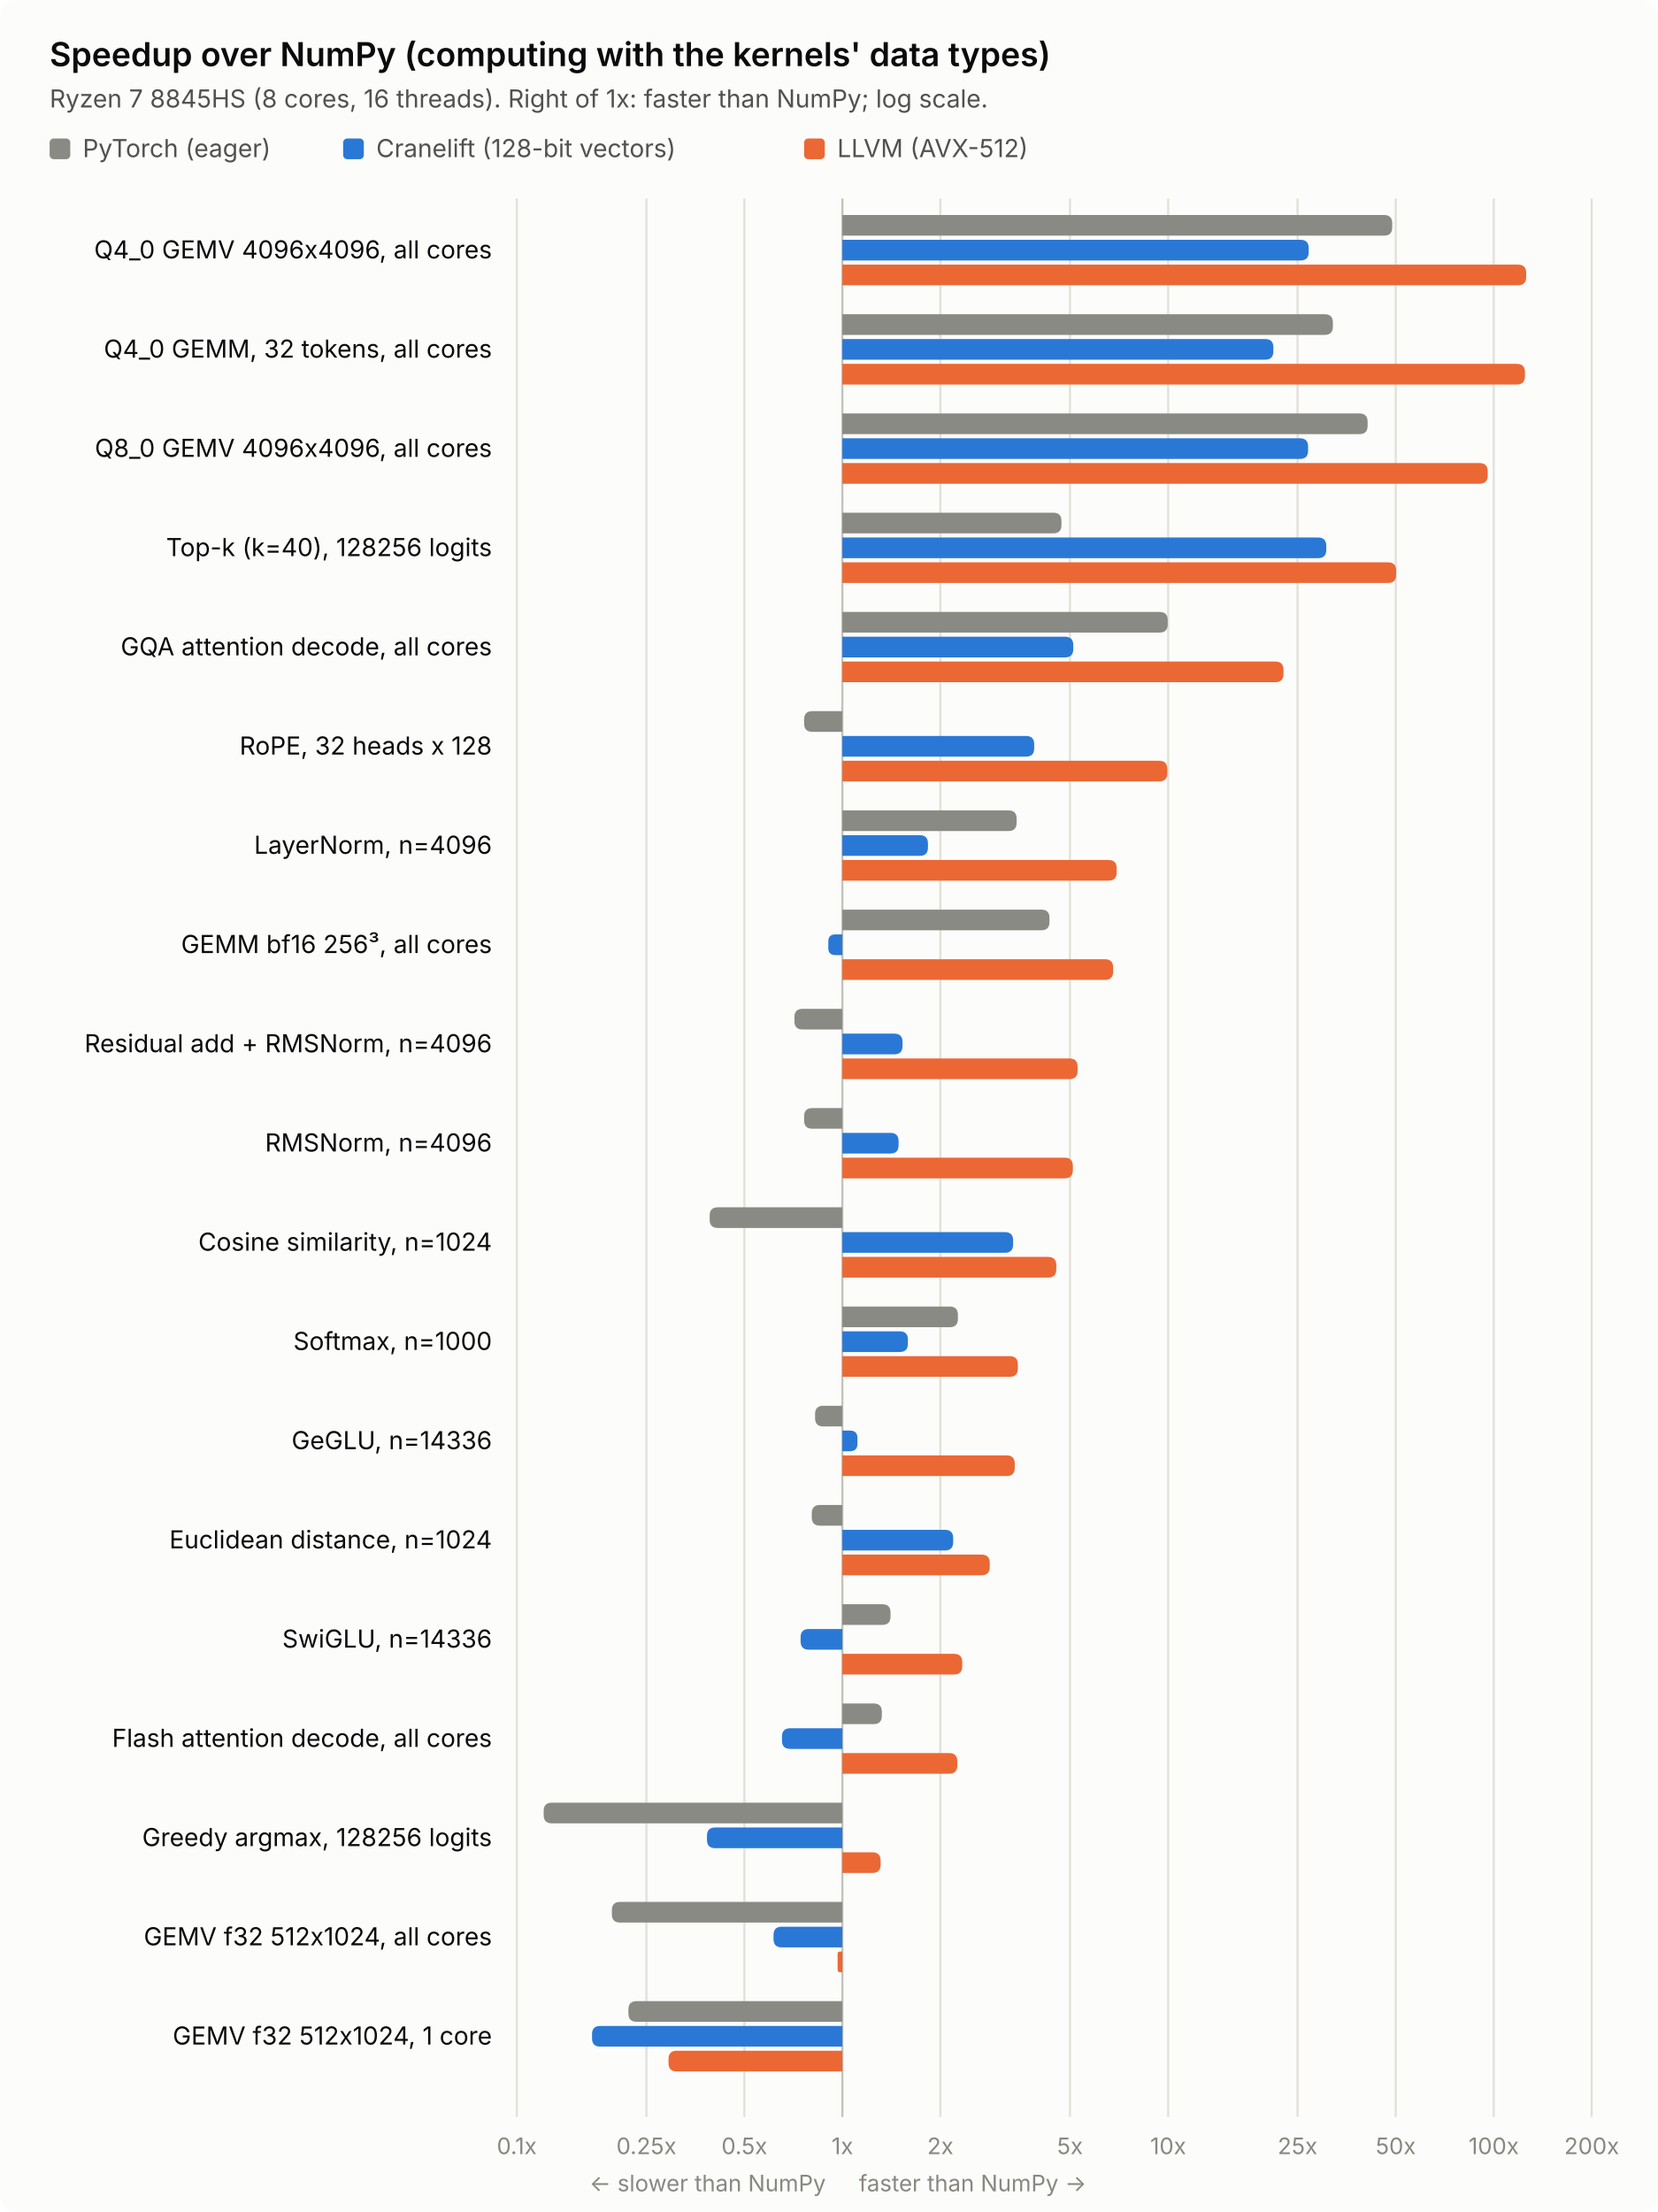
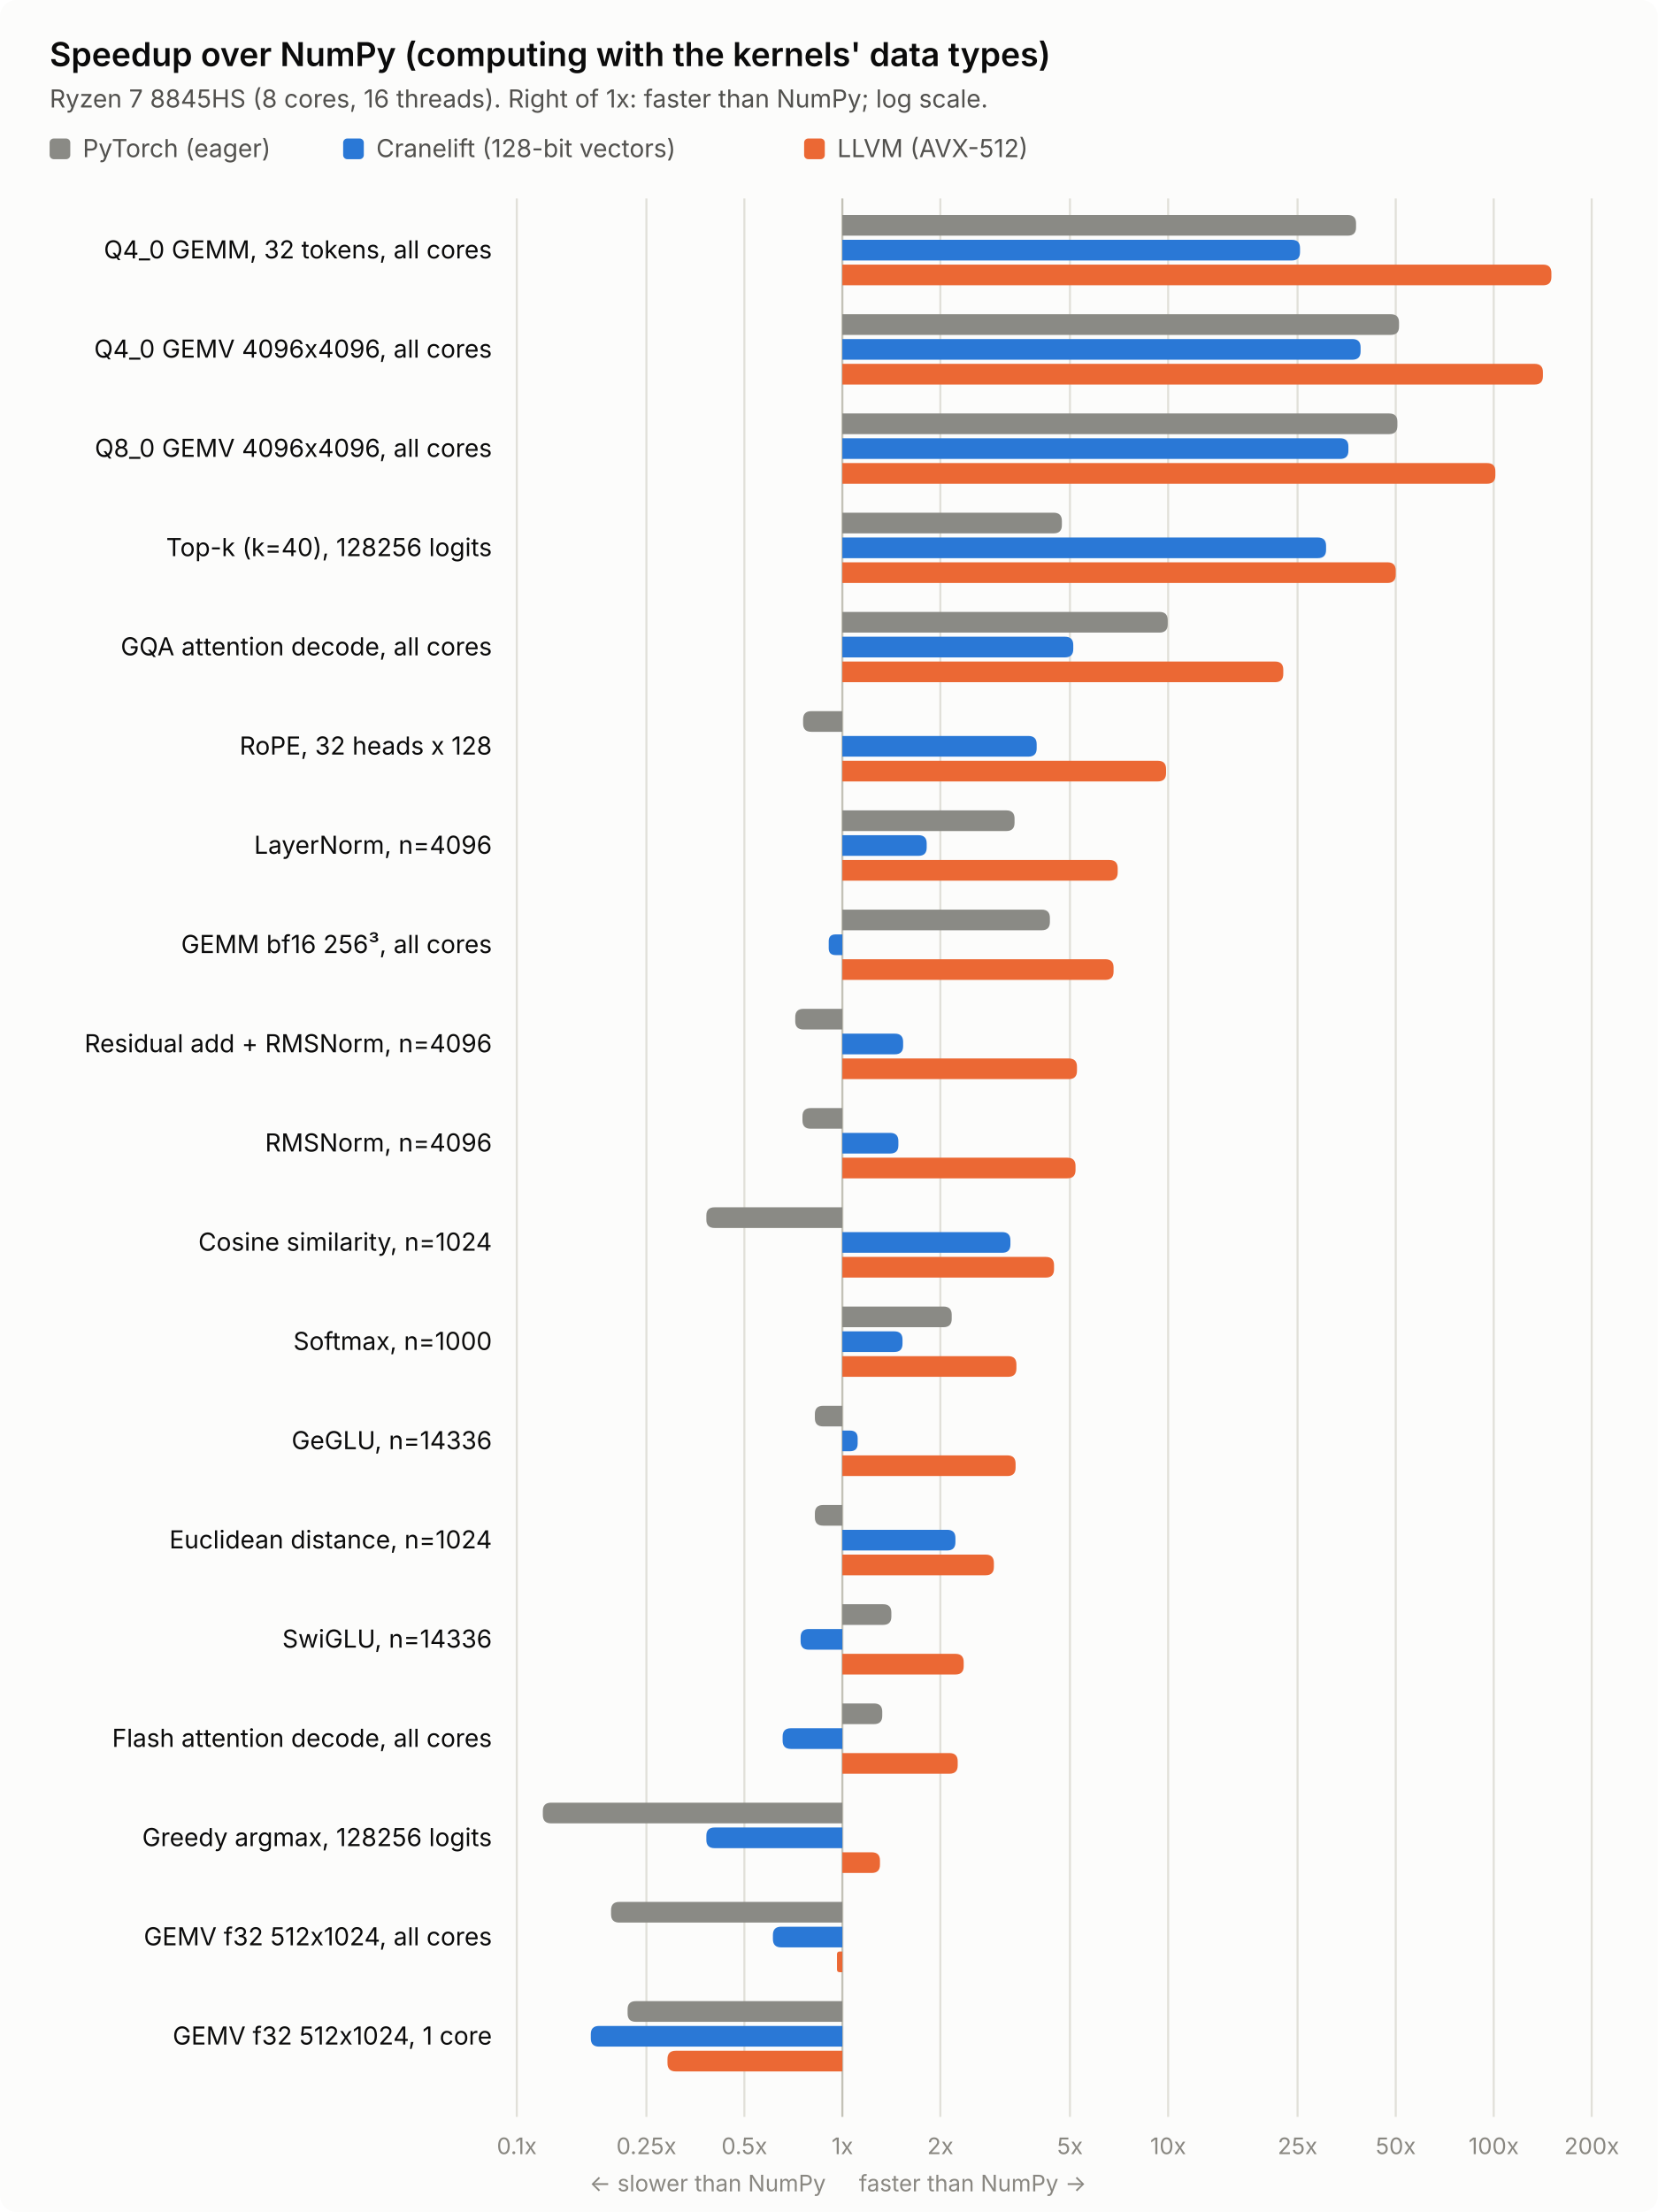
<svg xmlns="http://www.w3.org/2000/svg" width="802" height="1070" viewBox="0 0 802 1070" font-family="system-ui, -apple-system, &quot;Segoe UI&quot;, sans-serif">
  <rect width="802" height="1070" rx="8" fill="#fcfcfb" />
  <text x="24" y="32" font-size="16" font-weight="600" fill="#0b0b0b">Speedup over NumPy (computing with the kernels' data types)</text>
  <text x="24" y="52" font-size="12" fill="#52514e">Ryzen 7 8845HS (8 cores, 16 threads). Right of 1x: faster than NumPy; log scale.</text>
  <rect x="24" y="67" width="10" height="10" rx="2" fill="#8a8a85" />
  <text x="40" y="76" font-size="12" fill="#52514e">PyTorch (eager)</text>
  <rect x="166" y="67" width="10" height="10" rx="2" fill="#2a78d6" />
  <text x="182" y="76" font-size="12" fill="#52514e">Cranelift (128-bit vectors)</text>
  <rect x="389" y="67" width="10" height="10" rx="2" fill="#eb6834" />
  <text x="405" y="76" font-size="12" fill="#52514e">LLVM (AVX-512)</text>
  <line x1="250.0" y1="96" x2="250.0" y2="1024" stroke="#e1e0d9" stroke-width="1" />
  <text x="250.0" y="1042" font-size="11" text-anchor="middle" fill="#898781">0.1x</text>
  <line x1="312.7" y1="96" x2="312.7" y2="1024" stroke="#e1e0d9" stroke-width="1" />
  <text x="312.7" y="1042" font-size="11" text-anchor="middle" fill="#898781">0.25x</text>
  <line x1="360.1" y1="96" x2="360.1" y2="1024" stroke="#e1e0d9" stroke-width="1" />
  <text x="360.1" y="1042" font-size="11" text-anchor="middle" fill="#898781">0.5x</text>
  <line x1="407.5" y1="96" x2="407.5" y2="1024" stroke="#c3c2b7" stroke-width="1" />
  <text x="407.5" y="1042" font-size="11" text-anchor="middle" fill="#898781">1x</text>
  <line x1="454.9" y1="96" x2="454.9" y2="1024" stroke="#e1e0d9" stroke-width="1" />
  <text x="454.9" y="1042" font-size="11" text-anchor="middle" fill="#898781">2x</text>
  <line x1="517.6" y1="96" x2="517.6" y2="1024" stroke="#e1e0d9" stroke-width="1" />
  <text x="517.6" y="1042" font-size="11" text-anchor="middle" fill="#898781">5x</text>
  <line x1="565.1" y1="96" x2="565.1" y2="1024" stroke="#e1e0d9" stroke-width="1" />
  <text x="565.1" y="1042" font-size="11" text-anchor="middle" fill="#898781">10x</text>
  <line x1="627.7" y1="96" x2="627.7" y2="1024" stroke="#e1e0d9" stroke-width="1" />
  <text x="627.7" y="1042" font-size="11" text-anchor="middle" fill="#898781">25x</text>
  <line x1="675.2" y1="96" x2="675.2" y2="1024" stroke="#e1e0d9" stroke-width="1" />
  <text x="675.2" y="1042" font-size="11" text-anchor="middle" fill="#898781">50x</text>
  <line x1="722.6" y1="96" x2="722.6" y2="1024" stroke="#e1e0d9" stroke-width="1" />
  <text x="722.6" y="1042" font-size="11" text-anchor="middle" fill="#898781">100x</text>
  <line x1="770.0" y1="96" x2="770.0" y2="1024" stroke="#e1e0d9" stroke-width="1" />
  <text x="770.0" y="1042" font-size="11" text-anchor="middle" fill="#898781">200x</text>
  <text x="399.5" y="1060" font-size="11" text-anchor="end" fill="#898781">← slower than NumPy</text>
  <text x="415.5" y="1060" font-size="11" fill="#898781">faster than NumPy →</text>
-   <text x="238" y="125.0" font-size="12" text-anchor="end" fill="#0b0b0b">Q4_0 GEMV 4096x4096, all cores</text>
-   <path d="M407.5,104.0 H669.5 Q673.5,104.0 673.5,108.0 V110.0 Q673.5,114.0 669.5,114.0 H407.5 Z" fill="#8a8a85" />
-   <path d="M407.5,116.0 H629.1 Q633.1,116.0 633.1,120.0 V122.0 Q633.1,126.0 629.1,126.0 H407.5 Z" fill="#2a78d6" />
-   <path d="M407.5,128.0 H734.3 Q738.3,128.0 738.3,132.0 V134.0 Q738.3,138.0 734.3,138.0 H407.5 Z" fill="#eb6834" />
-   <text x="238" y="173.0" font-size="12" text-anchor="end" fill="#0b0b0b">Q4_0 GEMM, 32 tokens, all cores</text>
-   <path d="M407.5,152.0 H640.8 Q644.8,152.0 644.8,156.0 V158.0 Q644.8,162.0 640.8,162.0 H407.5 Z" fill="#8a8a85" />
-   <path d="M407.5,164.0 H612.0 Q616.0,164.0 616.0,168.0 V170.0 Q616.0,174.0 612.0,174.0 H407.5 Z" fill="#2a78d6" />
-   <path d="M407.5,176.0 H733.7 Q737.7,176.0 737.7,180.0 V182.0 Q737.7,186.0 733.7,186.0 H407.5 Z" fill="#eb6834" />
+   <text x="238" y="125.0" font-size="12" text-anchor="end" fill="#0b0b0b">Q4_0 GEMM, 32 tokens, all cores</text>
+   <path d="M407.5,104.0 H652.0 Q656.0,104.0 656.0,108.0 V110.0 Q656.0,114.0 652.0,114.0 H407.5 Z" fill="#8a8a85" />
+   <path d="M407.5,116.0 H624.9 Q628.9,116.0 628.9,120.0 V122.0 Q628.9,126.0 624.9,126.0 H407.5 Z" fill="#2a78d6" />
+   <path d="M407.5,128.0 H746.5 Q750.5,128.0 750.5,132.0 V134.0 Q750.5,138.0 746.5,138.0 H407.5 Z" fill="#eb6834" />
+   <text x="238" y="173.0" font-size="12" text-anchor="end" fill="#0b0b0b">Q4_0 GEMV 4096x4096, all cores</text>
+   <path d="M407.5,152.0 H672.8 Q676.8,152.0 676.8,156.0 V158.0 Q676.8,162.0 672.8,162.0 H407.5 Z" fill="#8a8a85" />
+   <path d="M407.5,164.0 H654.2 Q658.2,164.0 658.2,168.0 V170.0 Q658.2,174.0 654.2,174.0 H407.5 Z" fill="#2a78d6" />
+   <path d="M407.5,176.0 H742.4 Q746.4,176.0 746.4,180.0 V182.0 Q746.4,186.0 742.4,186.0 H407.5 Z" fill="#eb6834" />
  <text x="238" y="221.0" font-size="12" text-anchor="end" fill="#0b0b0b">Q8_0 GEMV 4096x4096, all cores</text>
-   <path d="M407.5,200.0 H657.6 Q661.6,200.0 661.6,204.0 V206.0 Q661.6,210.0 657.6,210.0 H407.5 Z" fill="#8a8a85" />
-   <path d="M407.5,212.0 H628.8 Q632.8,212.0 632.8,216.0 V218.0 Q632.8,222.0 628.8,222.0 H407.5 Z" fill="#2a78d6" />
-   <path d="M407.5,224.0 H715.7 Q719.7,224.0 719.7,228.0 V230.0 Q719.7,234.0 715.7,234.0 H407.5 Z" fill="#eb6834" />
+   <path d="M407.5,200.0 H672.0 Q676.0,200.0 676.0,204.0 V206.0 Q676.0,210.0 672.0,210.0 H407.5 Z" fill="#8a8a85" />
+   <path d="M407.5,212.0 H648.3 Q652.3,212.0 652.3,216.0 V218.0 Q652.3,222.0 648.3,222.0 H407.5 Z" fill="#2a78d6" />
+   <path d="M407.5,224.0 H719.4 Q723.4,224.0 723.4,228.0 V230.0 Q723.4,234.0 719.4,234.0 H407.5 Z" fill="#eb6834" />
  <text x="238" y="269.0" font-size="12" text-anchor="end" fill="#0b0b0b">Top-k (k=40), 128256 logits</text>
-   <path d="M407.5,248.0 H509.5 Q513.5,248.0 513.5,252.0 V254.0 Q513.5,258.0 509.5,258.0 H407.5 Z" fill="#8a8a85" />
-   <path d="M407.5,260.0 H637.6 Q641.6,260.0 641.6,264.0 V266.0 Q641.6,270.0 637.6,270.0 H407.5 Z" fill="#2a78d6" />
-   <path d="M407.5,272.0 H671.4 Q675.4,272.0 675.4,276.0 V278.0 Q675.4,282.0 671.4,282.0 H407.5 Z" fill="#eb6834" />
+   <path d="M407.5,248.0 H509.7 Q513.7,248.0 513.7,252.0 V254.0 Q513.7,258.0 509.7,258.0 H407.5 Z" fill="#8a8a85" />
+   <path d="M407.5,260.0 H637.5 Q641.5,260.0 641.5,264.0 V266.0 Q641.5,270.0 637.5,270.0 H407.5 Z" fill="#2a78d6" />
+   <path d="M407.5,272.0 H671.2 Q675.2,272.0 675.2,276.0 V278.0 Q675.2,282.0 671.2,282.0 H407.5 Z" fill="#eb6834" />
  <text x="238" y="317.0" font-size="12" text-anchor="end" fill="#0b0b0b">GQA attention decode, all cores</text>
  <path d="M407.5,296.0 H560.9 Q564.9,296.0 564.9,300.0 V302.0 Q564.9,306.0 560.9,306.0 H407.5 Z" fill="#8a8a85" />
  <path d="M407.5,308.0 H515.2 Q519.2,308.0 519.2,312.0 V314.0 Q519.2,318.0 515.2,318.0 H407.5 Z" fill="#2a78d6" />
-   <path d="M407.5,320.0 H616.9 Q620.9,320.0 620.9,324.0 V326.0 Q620.9,330.0 616.9,330.0 H407.5 Z" fill="#eb6834" />
+   <path d="M407.5,320.0 H616.8 Q620.8,320.0 620.8,324.0 V326.0 Q620.8,330.0 616.8,330.0 H407.5 Z" fill="#eb6834" />
  <text x="238" y="365.0" font-size="12" text-anchor="end" fill="#0b0b0b">RoPE, 32 heads x 128</text>
-   <path d="M407.5,344.0 H393.0 Q389.0,344.0 389.0,348.0 V350.0 Q389.0,354.0 393.0,354.0 H407.5 Z" fill="#8a8a85" />
-   <path d="M407.5,356.0 H496.3 Q500.3,356.0 500.3,360.0 V362.0 Q500.3,366.0 496.3,366.0 H407.5 Z" fill="#2a78d6" />
-   <path d="M407.5,368.0 H560.7 Q564.7,368.0 564.7,372.0 V374.0 Q564.7,378.0 560.7,378.0 H407.5 Z" fill="#eb6834" />
+   <path d="M407.5,344.0 H392.5 Q388.5,344.0 388.5,348.0 V350.0 Q388.5,354.0 392.5,354.0 H407.5 Z" fill="#8a8a85" />
+   <path d="M407.5,356.0 H497.5 Q501.5,356.0 501.5,360.0 V362.0 Q501.5,366.0 497.5,366.0 H407.5 Z" fill="#2a78d6" />
+   <path d="M407.5,368.0 H560.1 Q564.1,368.0 564.1,372.0 V374.0 Q564.1,378.0 560.1,378.0 H407.5 Z" fill="#eb6834" />
  <text x="238" y="413.0" font-size="12" text-anchor="end" fill="#0b0b0b">LayerNorm, n=4096</text>
-   <path d="M407.5,392.0 H487.8 Q491.8,392.0 491.8,396.0 V398.0 Q491.8,402.0 487.8,402.0 H407.5 Z" fill="#8a8a85" />
-   <path d="M407.5,404.0 H444.9 Q448.9,404.0 448.9,408.0 V410.0 Q448.9,414.0 444.9,414.0 H407.5 Z" fill="#2a78d6" />
-   <path d="M407.5,416.0 H536.2 Q540.2,416.0 540.2,420.0 V422.0 Q540.2,426.0 536.2,426.0 H407.5 Z" fill="#eb6834" />
+   <path d="M407.5,392.0 H486.8 Q490.8,392.0 490.8,396.0 V398.0 Q490.8,402.0 486.8,402.0 H407.5 Z" fill="#8a8a85" />
+   <path d="M407.5,404.0 H444.3 Q448.3,404.0 448.3,408.0 V410.0 Q448.3,414.0 444.3,414.0 H407.5 Z" fill="#2a78d6" />
+   <path d="M407.5,416.0 H536.7 Q540.7,416.0 540.7,420.0 V422.0 Q540.7,426.0 536.7,426.0 H407.5 Z" fill="#eb6834" />
  <text x="238" y="461.0" font-size="12" text-anchor="end" fill="#0b0b0b">GEMM bf16 256³, all cores</text>
-   <path d="M407.5,440.0 H503.7 Q507.7,440.0 507.7,444.0 V446.0 Q507.7,450.0 503.7,450.0 H407.5 Z" fill="#8a8a85" />
-   <path d="M407.5,452.0 H404.1 Q400.7,452.0 400.7,455.4 V458.6 Q400.7,462.0 404.1,462.0 H407.5 Z" fill="#2a78d6" />
-   <path d="M407.5,464.0 H534.5 Q538.5,464.0 538.5,468.0 V470.0 Q538.5,474.0 534.5,474.0 H407.5 Z" fill="#eb6834" />
+   <path d="M407.5,440.0 H503.9 Q507.9,440.0 507.9,444.0 V446.0 Q507.9,450.0 503.9,450.0 H407.5 Z" fill="#8a8a85" />
+   <path d="M407.5,452.0 H404.2 Q400.9,452.0 400.9,455.3 V458.7 Q400.9,462.0 404.2,462.0 H407.5 Z" fill="#2a78d6" />
+   <path d="M407.5,464.0 H534.7 Q538.7,464.0 538.7,468.0 V470.0 Q538.7,474.0 534.7,474.0 H407.5 Z" fill="#eb6834" />
  <text x="238" y="509.0" font-size="12" text-anchor="end" fill="#0b0b0b">Residual add + RMSNorm, n=4096</text>
-   <path d="M407.5,488.0 H388.3 Q384.3,488.0 384.3,492.0 V494.0 Q384.3,498.0 388.3,498.0 H407.5 Z" fill="#8a8a85" />
-   <path d="M407.5,500.0 H432.6 Q436.6,500.0 436.6,504.0 V506.0 Q436.6,510.0 432.6,510.0 H407.5 Z" fill="#2a78d6" />
-   <path d="M407.5,512.0 H517.3 Q521.3,512.0 521.3,516.0 V518.0 Q521.3,522.0 517.3,522.0 H407.5 Z" fill="#eb6834" />
+   <path d="M407.5,488.0 H388.7 Q384.7,488.0 384.7,492.0 V494.0 Q384.7,498.0 388.7,498.0 H407.5 Z" fill="#8a8a85" />
+   <path d="M407.5,500.0 H432.9 Q436.9,500.0 436.9,504.0 V506.0 Q436.9,510.0 432.9,510.0 H407.5 Z" fill="#2a78d6" />
+   <path d="M407.5,512.0 H517.0 Q521.0,512.0 521.0,516.0 V518.0 Q521.0,522.0 517.0,522.0 H407.5 Z" fill="#eb6834" />
  <text x="238" y="557.0" font-size="12" text-anchor="end" fill="#0b0b0b">RMSNorm, n=4096</text>
-   <path d="M407.5,536.0 H393.0 Q389.0,536.0 389.0,540.0 V542.0 Q389.0,546.0 393.0,546.0 H407.5 Z" fill="#8a8a85" />
-   <path d="M407.5,548.0 H430.7 Q434.7,548.0 434.7,552.0 V554.0 Q434.7,558.0 430.7,558.0 H407.5 Z" fill="#2a78d6" />
-   <path d="M407.5,560.0 H515.0 Q519.0,560.0 519.0,564.0 V566.0 Q519.0,570.0 515.0,570.0 H407.5 Z" fill="#eb6834" />
+   <path d="M407.5,536.0 H392.2 Q388.2,536.0 388.2,540.0 V542.0 Q388.2,546.0 392.2,546.0 H407.5 Z" fill="#8a8a85" />
+   <path d="M407.5,548.0 H430.6 Q434.6,548.0 434.6,552.0 V554.0 Q434.6,558.0 430.6,558.0 H407.5 Z" fill="#2a78d6" />
+   <path d="M407.5,560.0 H516.3 Q520.3,560.0 520.3,564.0 V566.0 Q520.3,570.0 516.3,570.0 H407.5 Z" fill="#eb6834" />
  <text x="238" y="605.0" font-size="12" text-anchor="end" fill="#0b0b0b">Cosine similarity, n=1024</text>
-   <path d="M407.5,584.0 H347.3 Q343.3,584.0 343.3,588.0 V590.0 Q343.3,594.0 347.3,594.0 H407.5 Z" fill="#8a8a85" />
-   <path d="M407.5,596.0 H486.1 Q490.1,596.0 490.1,600.0 V602.0 Q490.1,606.0 486.1,606.0 H407.5 Z" fill="#2a78d6" />
-   <path d="M407.5,608.0 H507.0 Q511.0,608.0 511.0,612.0 V614.0 Q511.0,618.0 507.0,618.0 H407.5 Z" fill="#eb6834" />
+   <path d="M407.5,584.0 H345.7 Q341.7,584.0 341.7,588.0 V590.0 Q341.7,594.0 345.7,594.0 H407.5 Z" fill="#8a8a85" />
+   <path d="M407.5,596.0 H484.8 Q488.8,596.0 488.8,600.0 V602.0 Q488.8,606.0 484.8,606.0 H407.5 Z" fill="#2a78d6" />
+   <path d="M407.5,608.0 H505.9 Q509.9,608.0 509.9,612.0 V614.0 Q509.9,618.0 505.9,618.0 H407.5 Z" fill="#eb6834" />
  <text x="238" y="653.0" font-size="12" text-anchor="end" fill="#0b0b0b">Softmax, n=1000</text>
-   <path d="M407.5,632.0 H459.4 Q463.4,632.0 463.4,636.0 V638.0 Q463.4,642.0 459.4,642.0 H407.5 Z" fill="#8a8a85" />
-   <path d="M407.5,644.0 H435.2 Q439.2,644.0 439.2,648.0 V650.0 Q439.2,654.0 435.2,654.0 H407.5 Z" fill="#2a78d6" />
-   <path d="M407.5,656.0 H488.4 Q492.4,656.0 492.4,660.0 V662.0 Q492.4,666.0 488.4,666.0 H407.5 Z" fill="#eb6834" />
+   <path d="M407.5,632.0 H456.4 Q460.4,632.0 460.4,636.0 V638.0 Q460.4,642.0 456.4,642.0 H407.5 Z" fill="#8a8a85" />
+   <path d="M407.5,644.0 H432.6 Q436.6,644.0 436.6,648.0 V650.0 Q436.6,654.0 432.6,654.0 H407.5 Z" fill="#2a78d6" />
+   <path d="M407.5,656.0 H487.7 Q491.7,656.0 491.7,660.0 V662.0 Q491.7,666.0 487.7,666.0 H407.5 Z" fill="#eb6834" />
  <text x="238" y="701.0" font-size="12" text-anchor="end" fill="#0b0b0b">GeGLU, n=14336</text>
-   <path d="M407.5,680.0 H398.3 Q394.3,680.0 394.3,684.0 V686.0 Q394.3,690.0 398.3,690.0 H407.5 Z" fill="#8a8a85" />
-   <path d="M407.5,692.0 H411.1 Q414.8,692.0 414.8,695.6 V698.4 Q414.8,702.0 411.1,702.0 H407.5 Z" fill="#2a78d6" />
-   <path d="M407.5,704.0 H486.9 Q490.9,704.0 490.9,708.0 V710.0 Q490.9,714.0 486.9,714.0 H407.5 Z" fill="#eb6834" />
+   <path d="M407.5,680.0 H398.2 Q394.2,680.0 394.2,684.0 V686.0 Q394.2,690.0 398.2,690.0 H407.5 Z" fill="#8a8a85" />
+   <path d="M407.5,692.0 H411.2 Q414.9,692.0 414.9,695.7 V698.3 Q414.9,702.0 411.2,702.0 H407.5 Z" fill="#2a78d6" />
+   <path d="M407.5,704.0 H487.3 Q491.3,704.0 491.3,708.0 V710.0 Q491.3,714.0 487.3,714.0 H407.5 Z" fill="#eb6834" />
  <text x="238" y="749.0" font-size="12" text-anchor="end" fill="#0b0b0b">Euclidean distance, n=1024</text>
-   <path d="M407.5,728.0 H396.7 Q392.7,728.0 392.7,732.0 V734.0 Q392.7,738.0 396.7,738.0 H407.5 Z" fill="#8a8a85" />
-   <path d="M407.5,740.0 H457.1 Q461.1,740.0 461.1,744.0 V746.0 Q461.1,750.0 457.1,750.0 H407.5 Z" fill="#2a78d6" />
-   <path d="M407.5,752.0 H474.8 Q478.8,752.0 478.8,756.0 V758.0 Q478.8,762.0 474.8,762.0 H407.5 Z" fill="#eb6834" />
+   <path d="M407.5,728.0 H398.2 Q394.2,728.0 394.2,732.0 V734.0 Q394.2,738.0 398.2,738.0 H407.5 Z" fill="#8a8a85" />
+   <path d="M407.5,740.0 H458.2 Q462.2,740.0 462.2,744.0 V746.0 Q462.2,750.0 458.2,750.0 H407.5 Z" fill="#2a78d6" />
+   <path d="M407.5,752.0 H476.8 Q480.8,752.0 480.8,756.0 V758.0 Q480.8,762.0 476.8,762.0 H407.5 Z" fill="#eb6834" />
  <text x="238" y="797.0" font-size="12" text-anchor="end" fill="#0b0b0b">SwiGLU, n=14336</text>
-   <path d="M407.5,776.0 H426.8 Q430.8,776.0 430.8,780.0 V782.0 Q430.8,786.0 426.8,786.0 H407.5 Z" fill="#8a8a85" />
+   <path d="M407.5,776.0 H427.2 Q431.2,776.0 431.2,780.0 V782.0 Q431.2,786.0 427.2,786.0 H407.5 Z" fill="#8a8a85" />
  <path d="M407.5,788.0 H391.3 Q387.3,788.0 387.3,792.0 V794.0 Q387.3,798.0 391.3,798.0 H407.5 Z" fill="#2a78d6" />
-   <path d="M407.5,800.0 H461.5 Q465.5,800.0 465.5,804.0 V806.0 Q465.5,810.0 461.5,810.0 H407.5 Z" fill="#eb6834" />
+   <path d="M407.5,800.0 H462.2 Q466.2,800.0 466.2,804.0 V806.0 Q466.2,810.0 462.2,810.0 H407.5 Z" fill="#eb6834" />
  <text x="238" y="845.0" font-size="12" text-anchor="end" fill="#0b0b0b">Flash attention decode, all cores</text>
-   <path d="M407.5,824.0 H422.6 Q426.6,824.0 426.6,828.0 V830.0 Q426.6,834.0 422.6,834.0 H407.5 Z" fill="#8a8a85" />
-   <path d="M407.5,836.0 H382.3 Q378.3,836.0 378.3,840.0 V842.0 Q378.3,846.0 382.3,846.0 H407.5 Z" fill="#2a78d6" />
-   <path d="M407.5,848.0 H459.1 Q463.1,848.0 463.1,852.0 V854.0 Q463.1,858.0 459.1,858.0 H407.5 Z" fill="#eb6834" />
+   <path d="M407.5,824.0 H422.8 Q426.8,824.0 426.8,828.0 V830.0 Q426.8,834.0 422.8,834.0 H407.5 Z" fill="#8a8a85" />
+   <path d="M407.5,836.0 H382.6 Q378.6,836.0 378.6,840.0 V842.0 Q378.6,846.0 382.6,846.0 H407.5 Z" fill="#2a78d6" />
+   <path d="M407.5,848.0 H459.3 Q463.3,848.0 463.3,852.0 V854.0 Q463.3,858.0 459.3,858.0 H407.5 Z" fill="#eb6834" />
  <text x="238" y="893.0" font-size="12" text-anchor="end" fill="#0b0b0b">Greedy argmax, 128256 logits</text>
-   <path d="M407.5,872.0 H267.0 Q263.0,872.0 263.0,876.0 V878.0 Q263.0,882.0 267.0,882.0 H407.5 Z" fill="#8a8a85" />
-   <path d="M407.5,884.0 H346.0 Q342.0,884.0 342.0,888.0 V890.0 Q342.0,894.0 346.0,894.0 H407.5 Z" fill="#2a78d6" />
-   <path d="M407.5,896.0 H422.0 Q426.0,896.0 426.0,900.0 V902.0 Q426.0,906.0 422.0,906.0 H407.5 Z" fill="#eb6834" />
+   <path d="M407.5,872.0 H266.6 Q262.6,872.0 262.6,876.0 V878.0 Q262.6,882.0 266.6,882.0 H407.5 Z" fill="#8a8a85" />
+   <path d="M407.5,884.0 H345.7 Q341.7,884.0 341.7,888.0 V890.0 Q341.7,894.0 345.7,894.0 H407.5 Z" fill="#2a78d6" />
+   <path d="M407.5,896.0 H421.7 Q425.7,896.0 425.7,900.0 V902.0 Q425.7,906.0 421.7,906.0 H407.5 Z" fill="#eb6834" />
  <text x="238" y="941.0" font-size="12" text-anchor="end" fill="#0b0b0b">GEMV f32 512x1024, all cores</text>
-   <path d="M407.5,920.0 H300.0 Q296.0,920.0 296.0,924.0 V926.0 Q296.0,930.0 300.0,930.0 H407.5 Z" fill="#8a8a85" />
-   <path d="M407.5,932.0 H378.2 Q374.2,932.0 374.2,936.0 V938.0 Q374.2,942.0 378.2,942.0 H407.5 Z" fill="#2a78d6" />
-   <path d="M407.5,944.0 H406.4 Q405.2,944.0 405.2,945.2 V952.8 Q405.2,954.0 406.4,954.0 H407.5 Z" fill="#eb6834" />
+   <path d="M407.5,920.0 H299.6 Q295.6,920.0 295.6,924.0 V926.0 Q295.6,930.0 299.6,930.0 H407.5 Z" fill="#8a8a85" />
+   <path d="M407.5,932.0 H377.9 Q373.9,932.0 373.9,936.0 V938.0 Q373.9,942.0 377.9,942.0 H407.5 Z" fill="#2a78d6" />
+   <path d="M407.5,944.0 H406.2 Q404.9,944.0 404.9,945.3 V952.7 Q404.9,954.0 406.2,954.0 H407.5 Z" fill="#eb6834" />
  <text x="238" y="989.0" font-size="12" text-anchor="end" fill="#0b0b0b">GEMV f32 512x1024, 1 core</text>
-   <path d="M407.5,968.0 H308.0 Q304.0,968.0 304.0,972.0 V974.0 Q304.0,978.0 308.0,978.0 H407.5 Z" fill="#8a8a85" />
-   <path d="M407.5,980.0 H290.4 Q286.4,980.0 286.4,984.0 V986.0 Q286.4,990.0 290.4,990.0 H407.5 Z" fill="#2a78d6" />
-   <path d="M407.5,992.0 H327.4 Q323.4,992.0 323.4,996.0 V998.0 Q323.4,1002.0 327.4,1002.0 H407.5 Z" fill="#eb6834" />
+   <path d="M407.5,968.0 H307.6 Q303.6,968.0 303.6,972.0 V974.0 Q303.6,978.0 307.6,978.0 H407.5 Z" fill="#8a8a85" />
+   <path d="M407.5,980.0 H289.8 Q285.8,980.0 285.8,984.0 V986.0 Q285.8,990.0 289.8,990.0 H407.5 Z" fill="#2a78d6" />
+   <path d="M407.5,992.0 H326.9 Q322.9,992.0 322.9,996.0 V998.0 Q322.9,1002.0 326.9,1002.0 H407.5 Z" fill="#eb6834" />
</svg>
